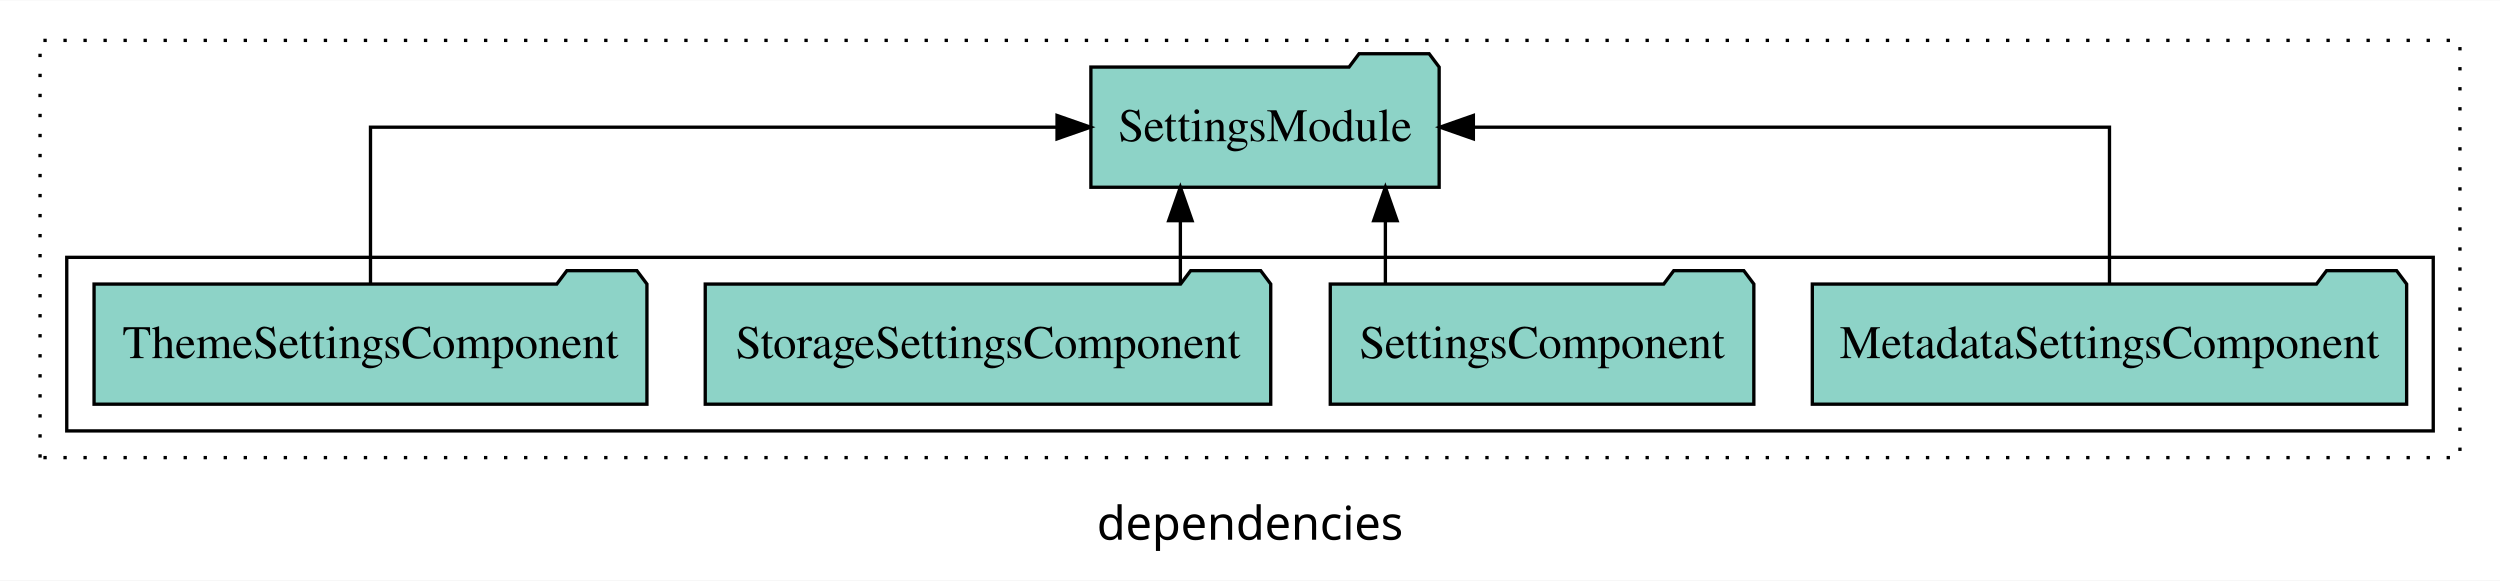
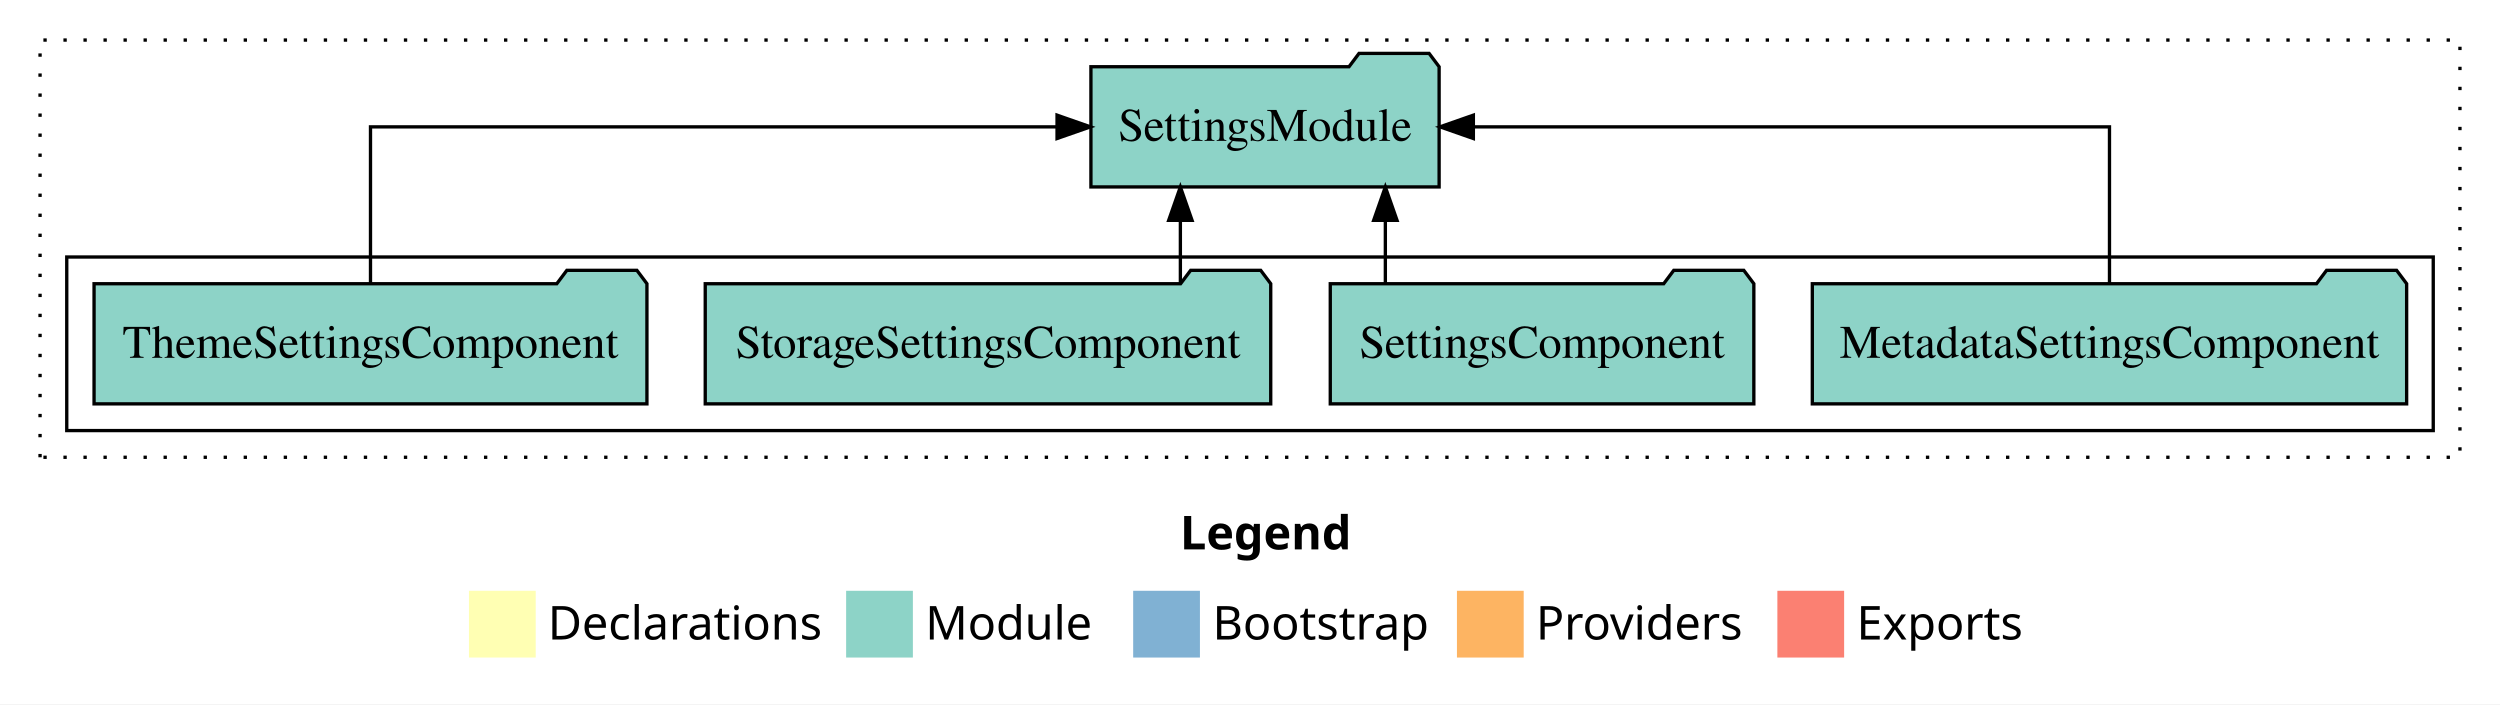
- <svg xmlns="http://www.w3.org/2000/svg" width="749pt" height="174pt" viewBox="0.00 0.00 749.00 173.80">
-   <g id="graph0" class="graph" transform="scale(1 1) rotate(0) translate(4 169.8)">
-     <polygon fill="white" stroke="transparent" points="-4,4 -4,-169.8 745,-169.8 745,4 -4,4" />
-     <text text-anchor="middle" x="370.5" y="-8.2" font-family="sans-serif" font-size="14.00">dependencies</text>
+ <svg xmlns="http://www.w3.org/2000/svg" width="749pt" height="211pt" viewBox="0.00 0.00 749.00 211.00">
+   <g id="graph0" class="graph" transform="scale(1 1) rotate(0) translate(4 207)">
+     <polygon fill="white" stroke="transparent" points="-4,4 -4,-207 745,-207 745,4 -4,4" />
+     <text text-anchor="start" x="349.51" y="-42.4" font-family="Times-12" font-weight="bold" font-size="14.00">Legend</text>
+     <polygon fill="#ffffb3" stroke="transparent" points="136.5,-10 136.5,-30 156.5,-30 156.5,-10 136.5,-10" />
+     <text text-anchor="start" x="160.13" y="-15.4" font-family="Times-12" font-size="14.00">  Declarations</text>
+     <polygon fill="#8dd3c7" stroke="transparent" points="249.5,-10 249.5,-30 269.5,-30 269.5,-10 249.5,-10" />
+     <text text-anchor="start" x="273.23" y="-15.4" font-family="Times-12" font-size="14.00">  Module</text>
+     <polygon fill="#80b1d3" stroke="transparent" points="335.5,-10 335.5,-30 355.5,-30 355.5,-10 335.5,-10" />
+     <text text-anchor="start" x="359.28" y="-15.4" font-family="Times-12" font-size="14.00">  Bootstrap</text>
+     <polygon fill="#fdb462" stroke="transparent" points="432.5,-10 432.5,-30 452.5,-30 452.5,-10 432.5,-10" />
+     <text text-anchor="start" x="456.17" y="-15.4" font-family="Times-12" font-size="14.00">  Providers</text>
+     <polygon fill="#fb8072" stroke="transparent" points="528.5,-10 528.5,-30 548.5,-30 548.5,-10 528.5,-10" />
+     <text text-anchor="start" x="552.23" y="-15.4" font-family="Times-12" font-size="14.00">  Exports</text>
    <g id="clust1" class="cluster">
-       <polygon fill="none" stroke="black" stroke-dasharray="1,5" points="8,-32.8 8,-157.8 733,-157.8 733,-32.8 8,-32.8" />
+       <polygon fill="none" stroke="black" stroke-dasharray="1,5" points="8,-70 8,-195 733,-195 733,-70 8,-70" />
    </g>
    <g id="clust3" class="cluster">
-       <polygon fill="none" stroke="black" points="16,-40.8 16,-92.8 725,-92.8 725,-40.8 16,-40.8" />
+       <polygon fill="none" stroke="black" points="16,-78 16,-130 725,-130 725,-78 16,-78" />
    </g>
    <g id="node1" class="node">
-       <polygon fill="#8dd3c7" stroke="black" points="717.03,-84.8 714.03,-88.8 693.03,-88.8 690.03,-84.8 538.97,-84.8 538.97,-48.8 717.03,-48.8 717.03,-84.8" />
-       <text text-anchor="middle" x="628" y="-62.6" font-family="Times,serif" font-size="14.00">MetadataSettingsComponent</text>
+       <polygon fill="#8dd3c7" stroke="black" points="717.03,-122 714.03,-126 693.03,-126 690.03,-122 538.97,-122 538.97,-86 717.03,-86 717.03,-122" />
+       <text text-anchor="middle" x="628" y="-99.8" font-family="Times,serif" font-size="14.00">MetadataSettingsComponent</text>
    </g>
    <g id="node5" class="node">
-       <polygon fill="#8dd3c7" stroke="black" points="427.17,-149.8 424.17,-153.8 403.17,-153.8 400.17,-149.8 322.83,-149.8 322.83,-113.8 427.17,-113.8 427.17,-149.8" />
-       <text text-anchor="middle" x="375" y="-127.6" font-family="Times,serif" font-size="14.00">SettingsModule</text>
+       <polygon fill="#8dd3c7" stroke="black" points="427.16,-187 424.16,-191 403.16,-191 400.16,-187 322.84,-187 322.84,-151 427.16,-151 427.16,-187" />
+       <text text-anchor="middle" x="375" y="-164.8" font-family="Times,serif" font-size="14.00">SettingsModule</text>
    </g>
    <g id="edge1" class="edge">
-       <path fill="none" stroke="black" d="M628,-84.91C628,-104.14 628,-131.8 628,-131.8 628,-131.8 437.42,-131.8 437.42,-131.8" />
-       <polygon fill="black" stroke="black" points="437.42,-128.3 427.42,-131.8 437.42,-135.3 437.42,-128.3" />
+       <path fill="none" stroke="black" d="M628,-122.11C628,-141.34 628,-169 628,-169 628,-169 437.42,-169 437.42,-169" />
+       <polygon fill="black" stroke="black" points="437.42,-165.5 427.42,-169 437.42,-172.5 437.42,-165.5" />
    </g>
    <g id="node2" class="node">
-       <polygon fill="#8dd3c7" stroke="black" points="521.45,-84.8 518.45,-88.8 497.45,-88.8 494.45,-84.8 394.55,-84.8 394.55,-48.8 521.45,-48.8 521.45,-84.8" />
-       <text text-anchor="middle" x="458" y="-62.6" font-family="Times,serif" font-size="14.00">SettingsComponent</text>
+       <polygon fill="#8dd3c7" stroke="black" points="521.45,-122 518.45,-126 497.45,-126 494.45,-122 394.55,-122 394.55,-86 521.45,-86 521.45,-122" />
+       <text text-anchor="middle" x="458" y="-99.8" font-family="Times,serif" font-size="14.00">SettingsComponent</text>
    </g>
    <g id="edge2" class="edge">
-       <path fill="none" stroke="black" d="M411.06,-84.91C411.06,-84.91 411.06,-103.79 411.06,-103.79" />
-       <polygon fill="black" stroke="black" points="407.56,-103.79 411.06,-113.79 414.56,-103.79 407.56,-103.79" />
+       <path fill="none" stroke="black" d="M411.05,-122.11C411.05,-122.11 411.05,-140.99 411.05,-140.99" />
+       <polygon fill="black" stroke="black" points="407.55,-140.99 411.05,-150.99 414.55,-140.99 407.55,-140.99" />
    </g>
    <g id="node3" class="node">
-       <polygon fill="#8dd3c7" stroke="black" points="376.71,-84.8 373.71,-88.8 352.71,-88.8 349.71,-84.8 207.29,-84.8 207.29,-48.8 376.71,-48.8 376.71,-84.8" />
-       <text text-anchor="middle" x="292" y="-62.6" font-family="Times,serif" font-size="14.00">StorageSettingsComponent</text>
+       <polygon fill="#8dd3c7" stroke="black" points="376.71,-122 373.71,-126 352.71,-126 349.71,-122 207.29,-122 207.29,-86 376.71,-86 376.71,-122" />
+       <text text-anchor="middle" x="292" y="-99.8" font-family="Times,serif" font-size="14.00">StorageSettingsComponent</text>
    </g>
    <g id="edge3" class="edge">
-       <path fill="none" stroke="black" d="M349.64,-84.91C349.64,-84.91 349.64,-103.79 349.64,-103.79" />
-       <polygon fill="black" stroke="black" points="346.14,-103.79 349.64,-113.79 353.14,-103.79 346.14,-103.79" />
+       <path fill="none" stroke="black" d="M349.64,-122.11C349.64,-122.11 349.64,-140.99 349.64,-140.99" />
+       <polygon fill="black" stroke="black" points="346.14,-140.99 349.64,-150.99 353.14,-140.99 346.14,-140.99" />
    </g>
    <g id="node4" class="node">
-       <polygon fill="#8dd3c7" stroke="black" points="189.82,-84.8 186.82,-88.8 165.82,-88.8 162.82,-84.8 24.18,-84.8 24.18,-48.8 189.82,-48.8 189.82,-84.8" />
-       <text text-anchor="middle" x="107" y="-62.6" font-family="Times,serif" font-size="14.00">ThemeSettingsComponent</text>
+       <polygon fill="#8dd3c7" stroke="black" points="189.82,-122 186.82,-126 165.82,-126 162.82,-122 24.18,-122 24.18,-86 189.82,-86 189.82,-122" />
+       <text text-anchor="middle" x="107" y="-99.8" font-family="Times,serif" font-size="14.00">ThemeSettingsComponent</text>
    </g>
    <g id="edge4" class="edge">
-       <path fill="none" stroke="black" d="M107,-84.91C107,-104.14 107,-131.8 107,-131.8 107,-131.8 312.69,-131.8 312.69,-131.8" />
-       <polygon fill="black" stroke="black" points="312.69,-135.3 322.69,-131.8 312.69,-128.3 312.69,-135.3" />
+       <path fill="none" stroke="black" d="M107,-122.11C107,-141.34 107,-169 107,-169 107,-169 312.69,-169 312.69,-169" />
+       <polygon fill="black" stroke="black" points="312.69,-172.5 322.69,-169 312.69,-165.5 312.69,-172.5" />
    </g>
  </g>
</svg>
